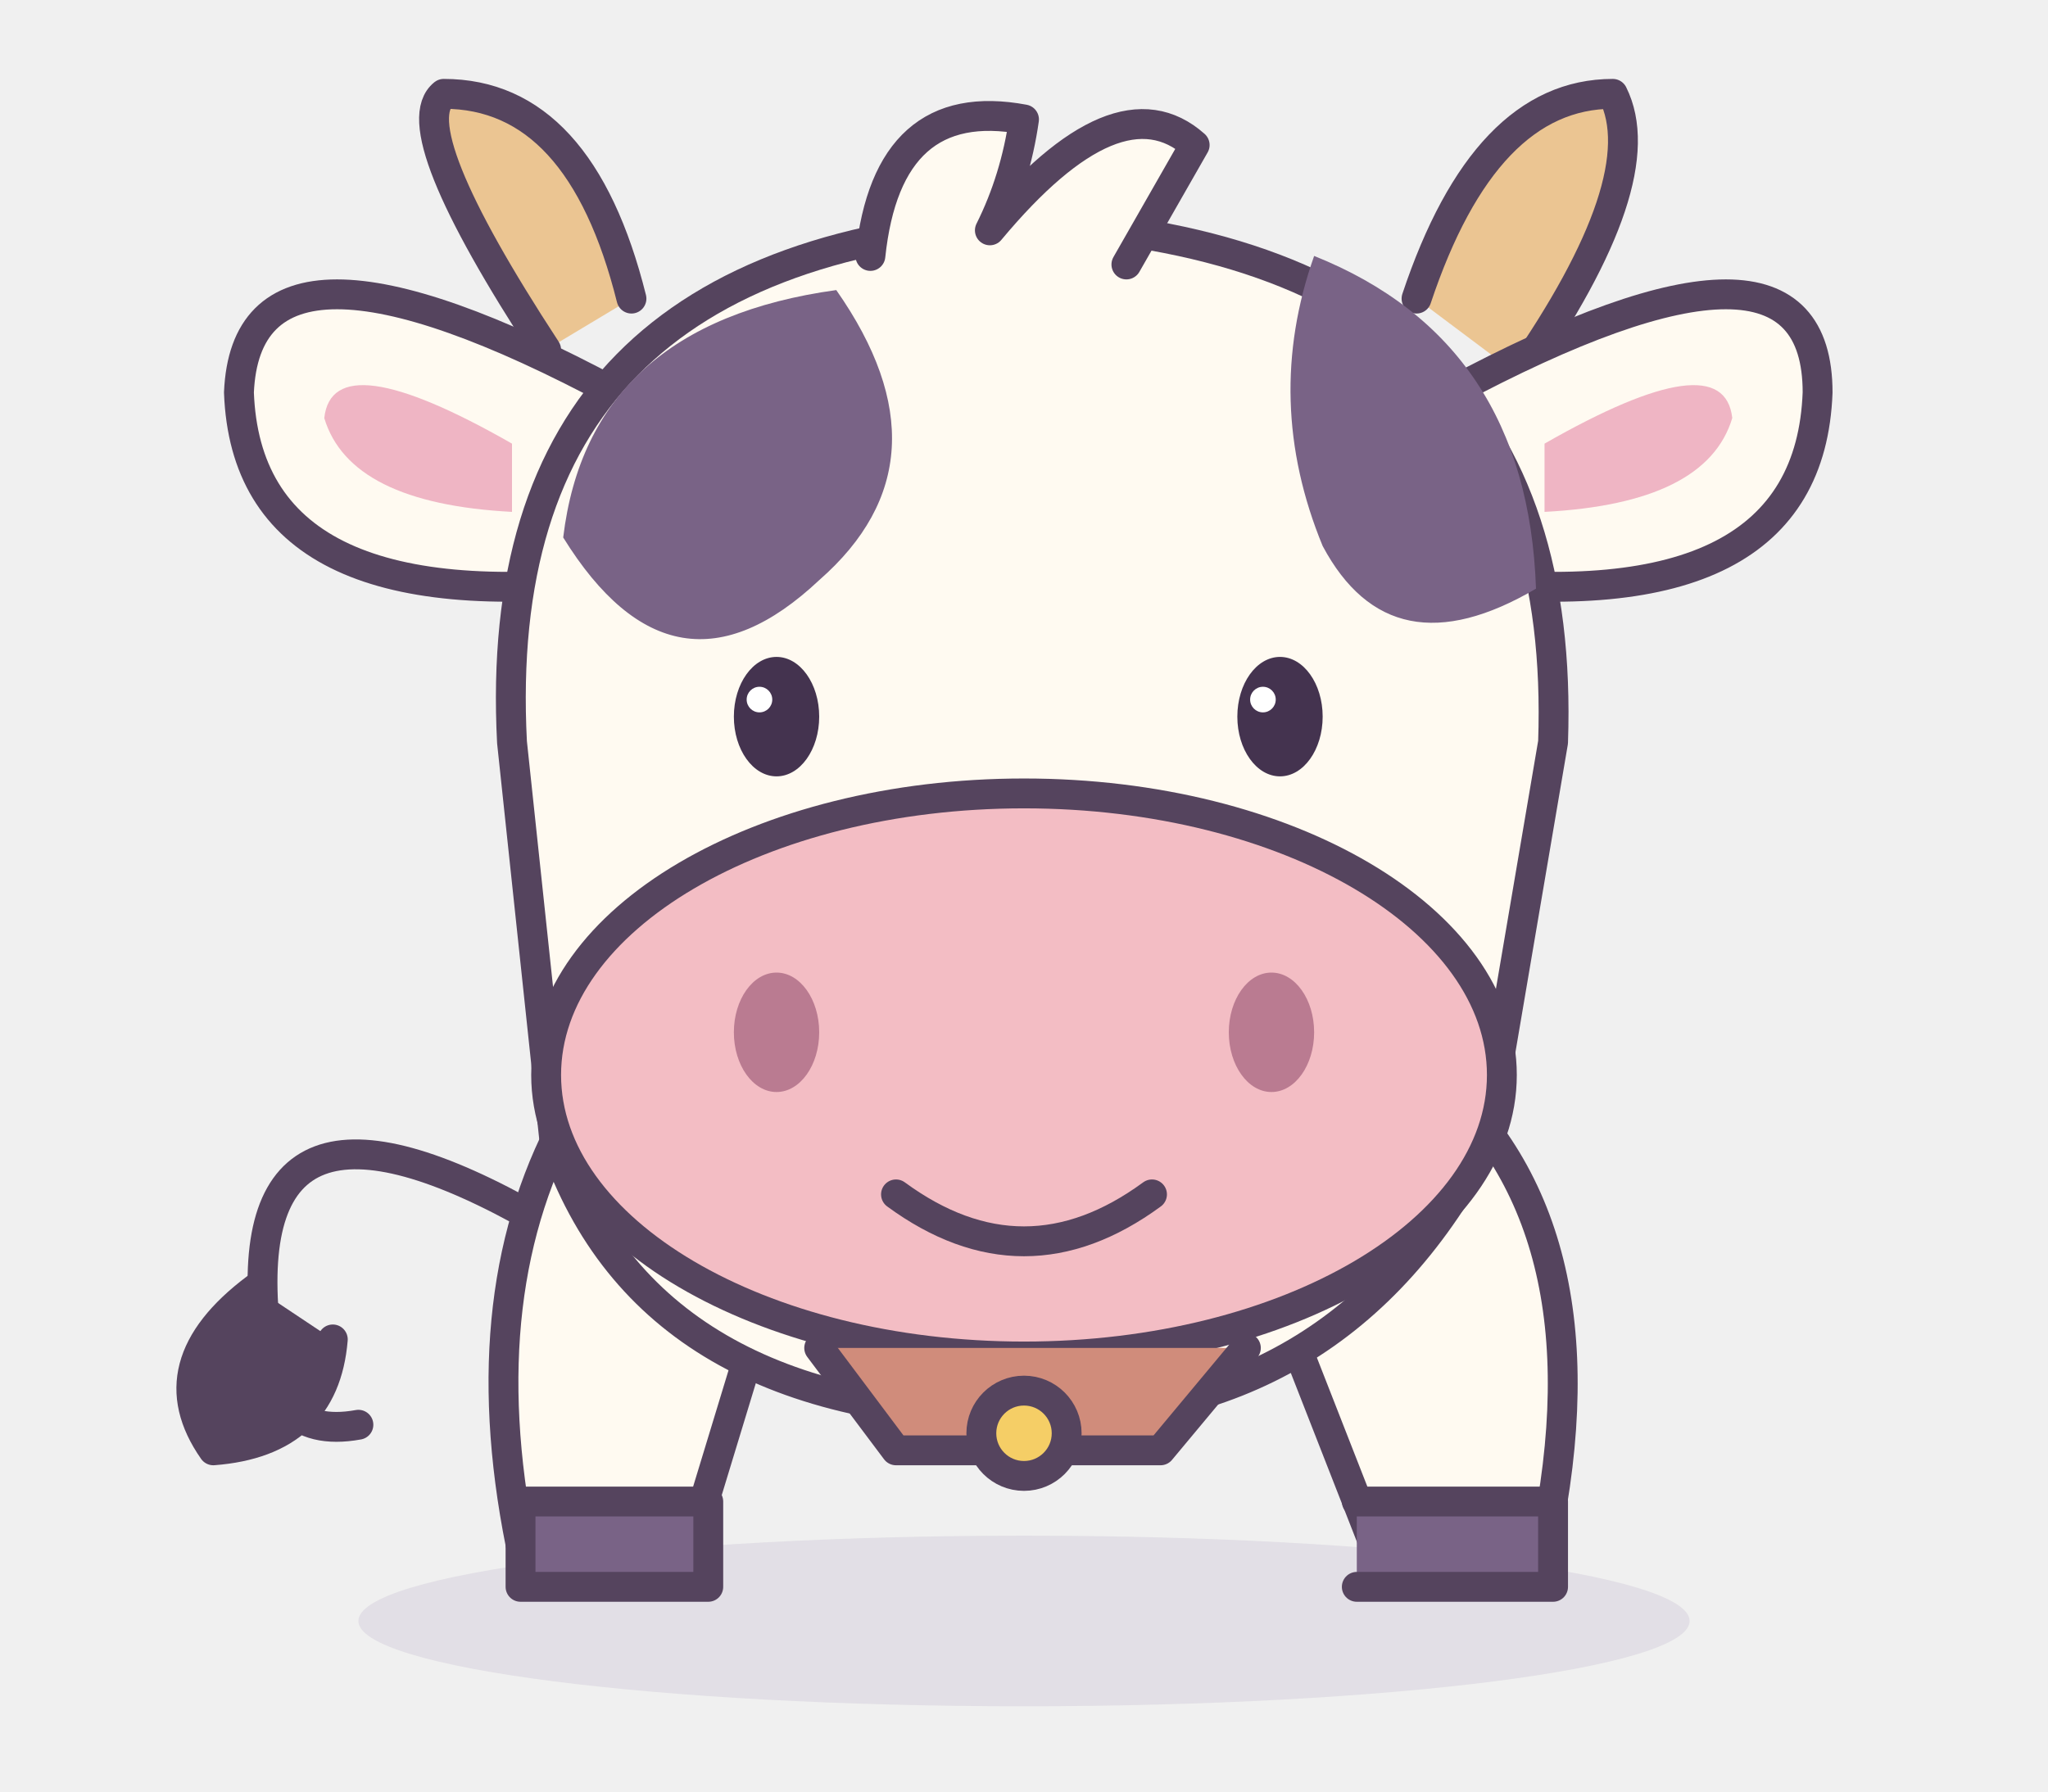
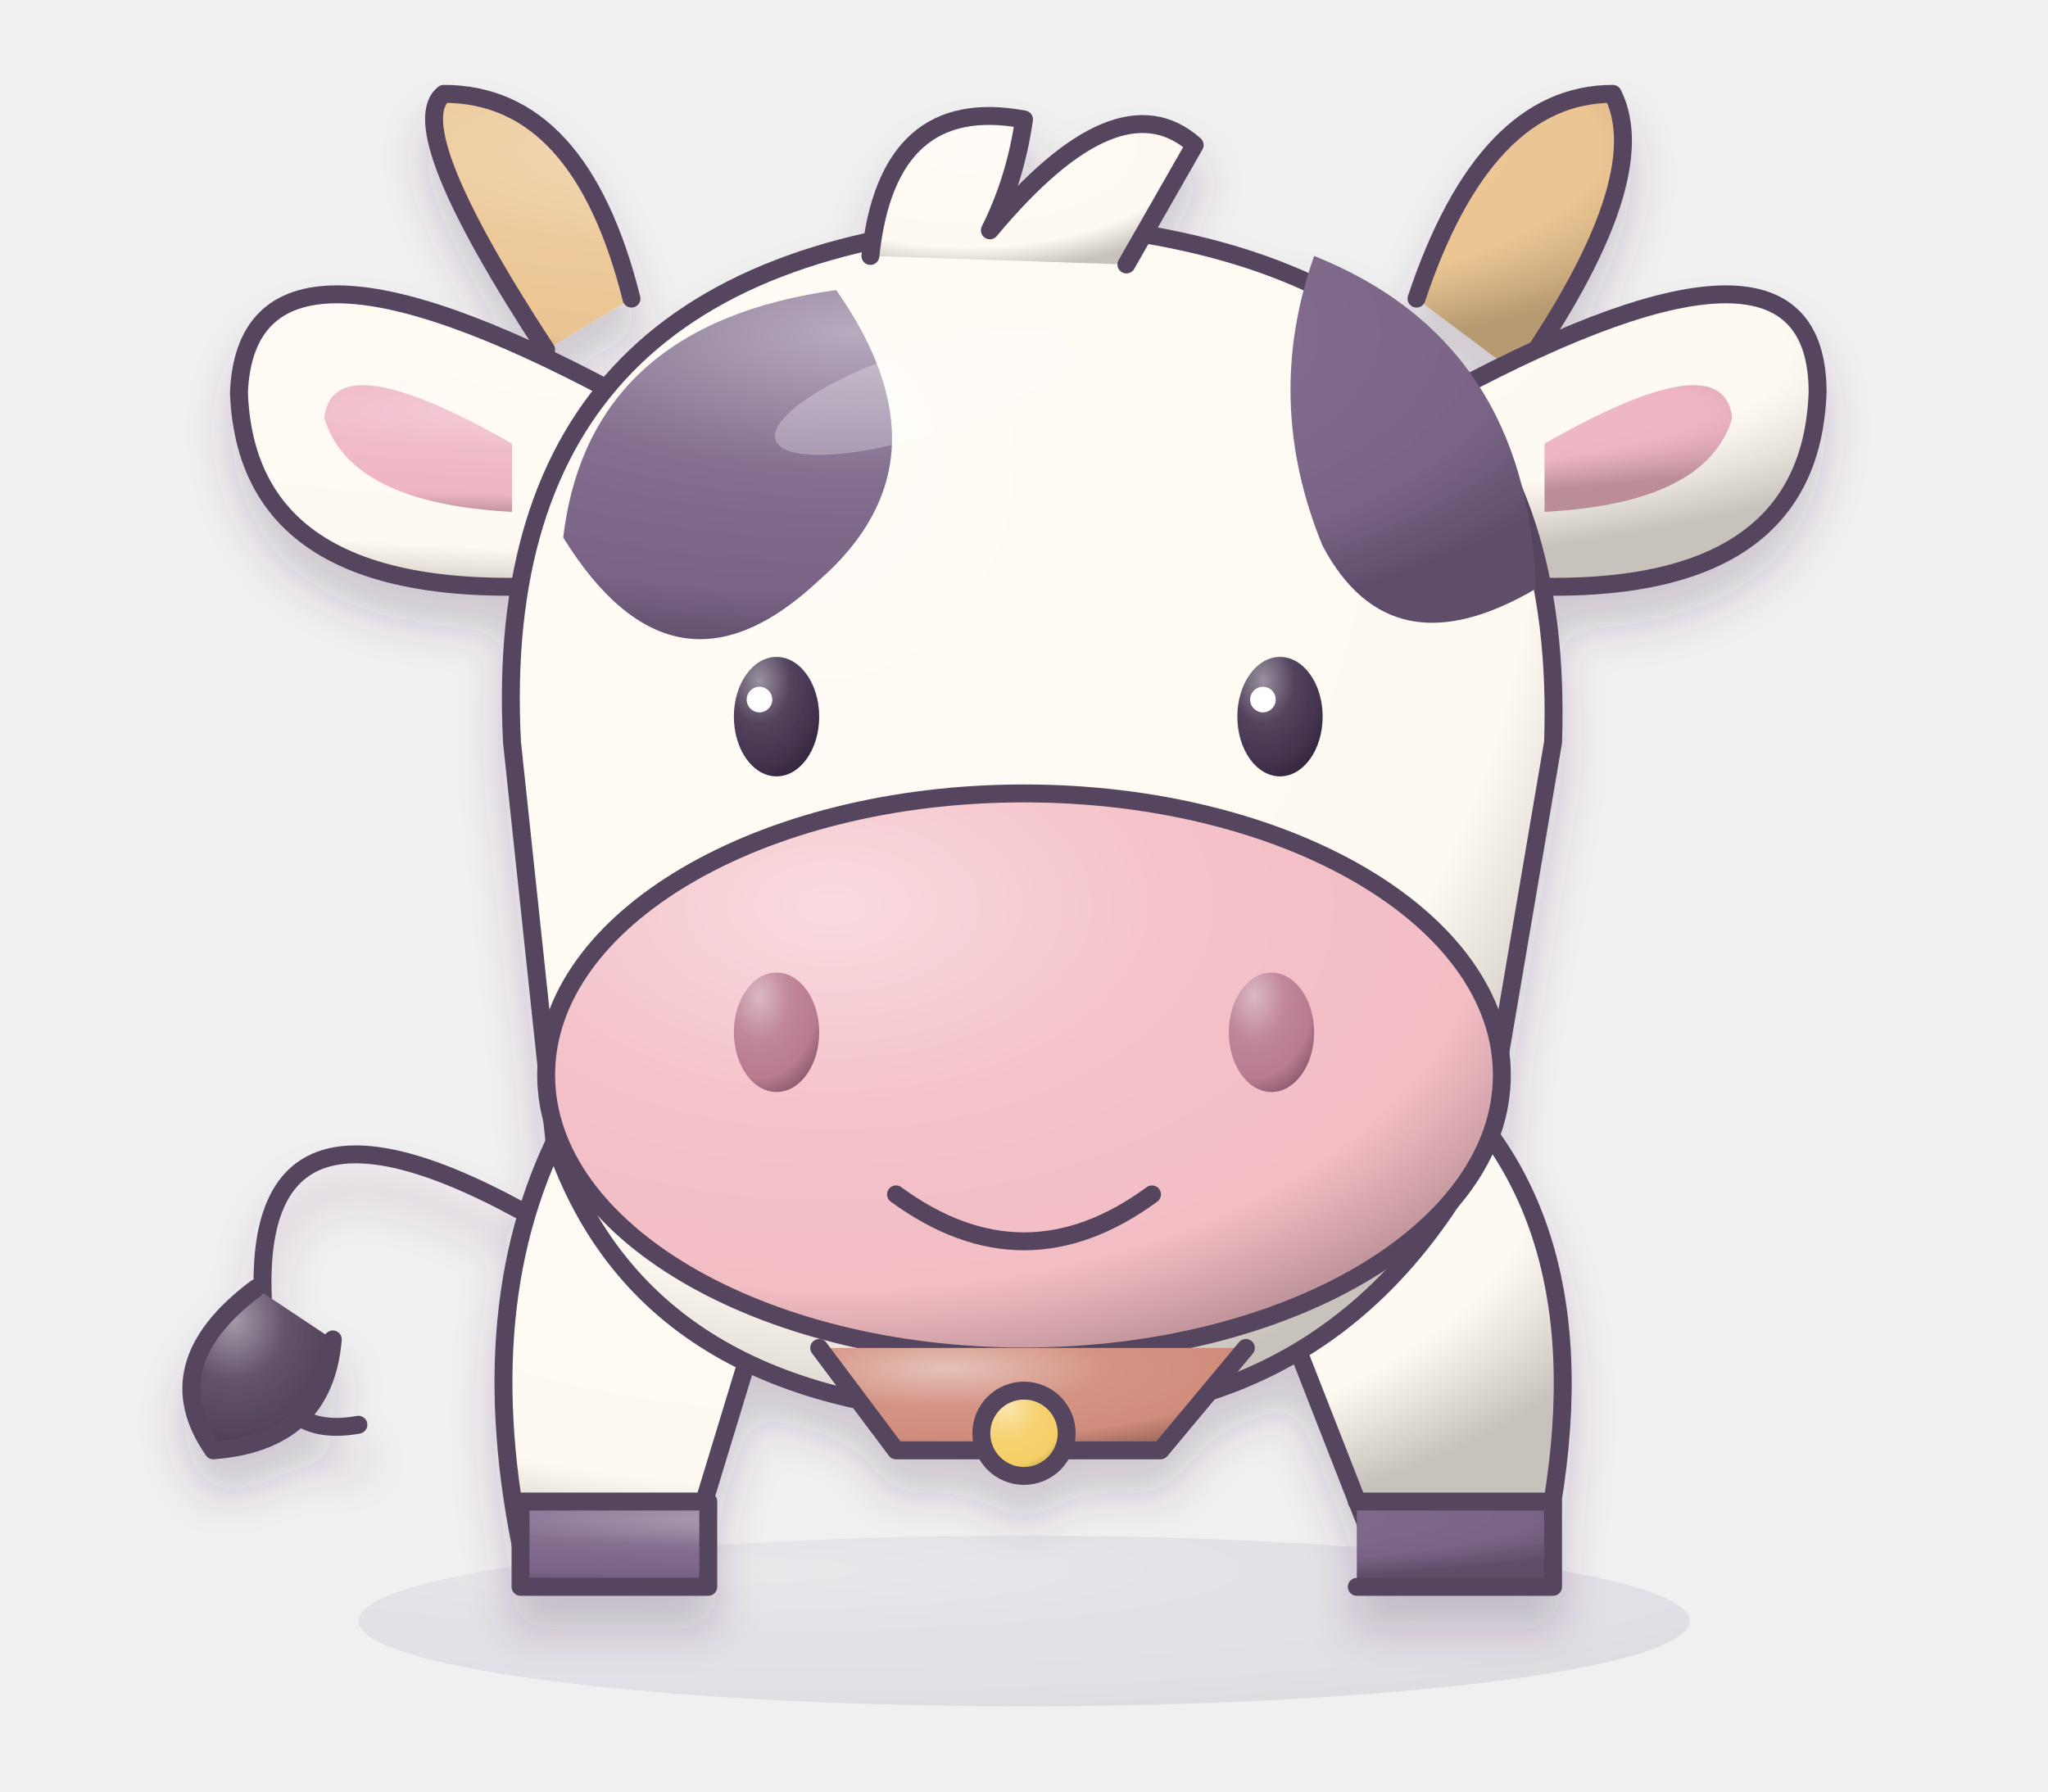
<svg xmlns="http://www.w3.org/2000/svg" width="240" height="210" viewBox="0 0 240 210">
-   <ellipse cx="120" cy="190" rx="78" ry="10" fill="#786195" opacity=".12" />
-   <g stroke="#55445e" stroke-width="3.5" stroke-linecap="round" stroke-linejoin="round">
+   <defs>
+     <radialGradient id="cow-clay-0" cx="30%" cy="20%" r="85%">
+       <stop offset="0%" stop-color="#9a91a0" />
+       <stop offset="43%" stop-color="#53435d" />
+       <stop offset="80%" stop-color="#44334f" />
+       <stop offset="100%" stop-color="#35283e" />
+     </radialGradient>
+     <radialGradient id="cow-clay-1" cx="30%" cy="20%" r="85%">
+       <stop offset="0%" stop-color="#a39aa8" />
+       <stop offset="43%" stop-color="#63536b" />
+       <stop offset="80%" stop-color="#55445e" />
+       <stop offset="100%" stop-color="#423549" />
+     </radialGradient>
+     <radialGradient id="cow-clay-2" cx="30%" cy="20%" r="85%">
+       <stop offset="0%" stop-color="#b6aac6" />
+       <stop offset="43%" stop-color="#836e9d" />
+       <stop offset="80%" stop-color="#786195" />
+       <stop offset="100%" stop-color="#5e4c74" />
+     </radialGradient>
+     <radialGradient id="cow-clay-3" cx="30%" cy="20%" r="85%">
+       <stop offset="0%" stop-color="#b7abbe" />
+       <stop offset="43%" stop-color="#846f90" />
+       <stop offset="80%" stop-color="#796386" />
+       <stop offset="100%" stop-color="#5e4d69" />
+     </radialGradient>
+     <radialGradient id="cow-clay-4" cx="30%" cy="20%" r="85%">
+       <stop offset="0%" stop-color="#dab8c4" />
+       <stop offset="43%" stop-color="#c0869a" />
+       <stop offset="80%" stop-color="#ba7b91" />
+       <stop offset="100%" stop-color="#916071" />
+     </radialGradient>
+     <radialGradient id="cow-clay-5" cx="30%" cy="20%" r="85%">
+       <stop offset="0%" stop-color="#e6c1b8" />
+       <stop offset="43%" stop-color="#d49586" />
+       <stop offset="80%" stop-color="#d08c7b" />
+       <stop offset="100%" stop-color="#a26d60" />
+     </radialGradient>
+     <radialGradient id="cow-clay-6" cx="30%" cy="20%" r="85%">
+       <stop offset="0%" stop-color="#f4e0c4" />
+       <stop offset="43%" stop-color="#edca9b" />
+       <stop offset="80%" stop-color="#ebc592" />
+       <stop offset="100%" stop-color="#b79a72" />
+     </radialGradient>
+     <radialGradient id="cow-clay-7" cx="30%" cy="20%" r="85%">
+       <stop offset="0%" stop-color="#f6d7df" />
+       <stop offset="43%" stop-color="#f0bbc9" />
+       <stop offset="80%" stop-color="#efb5c4" />
+       <stop offset="100%" stop-color="#ba8d99" />
+     </radialGradient>
+     <radialGradient id="cow-clay-8" cx="30%" cy="20%" r="85%">
+       <stop offset="0%" stop-color="#f9dbdf" />
+       <stop offset="43%" stop-color="#f4c2c9" />
+       <stop offset="80%" stop-color="#f3bdc4" />
+       <stop offset="100%" stop-color="#be9399" />
+     </radialGradient>
+     <radialGradient id="cow-clay-9" cx="30%" cy="20%" r="85%">
+       <stop offset="0%" stop-color="#fae5ac" />
+       <stop offset="43%" stop-color="#f6d272" />
+       <stop offset="80%" stop-color="#f5ce66" />
+       <stop offset="100%" stop-color="#bfa150" />
+     </radialGradient>
+     <radialGradient id="cow-clay-10" cx="30%" cy="20%" r="85%">
+       <stop offset="0%" stop-color="#fffcf7" />
+       <stop offset="43%" stop-color="#fffaf2" />
+       <stop offset="80%" stop-color="#fffaf1" />
+       <stop offset="100%" stop-color="#c7c3bc" />
+     </radialGradient>
+     <filter id="cow-shadow" x="-25%" y="-25%" width="150%" height="165%">
+       <feDropShadow dx="0" dy="4" stdDeviation="2.5" flood-color="#443050" flood-opacity=".2" />
+     </filter>
+   </defs>
+   <ellipse cx="120" cy="190" rx="78" ry="10" fill="url(#cow-clay-2)" opacity=".12" />
+   <g stroke="#55445e" stroke-width="2.1" stroke-linecap="round" stroke-linejoin="round" filter="url(#cow-shadow)">
    <path d="M63 143Q28 123 31 155Q31 169 42 167" fill="none" />
-     <path d="M30 151q-12 9-5 19q13-1 14-13" fill="#55445e" />
-     <path d="M67 130q-12 21-6 51h20l7-23h64l9 23h20q8-38-14-56" fill="#fffaf1" />
-     <path d="M61 176h22v10H61zM159 176h23v10h-23" fill="#796386" />
-     <path d="M64 41q-17-26-12-30q16 0 22 24M166 35q8-24 23-24q5 10-11 33" fill="#ebc592" />
-     <path d="M72 46Q29 23 28 46q1 27 44 22M170 46q43-23 43 0q-1 27-43 22" fill="#fffaf1" />
-     <path d="M60 52q-21-12-22-3q3 10 22 11M181 52q21-12 22-3q-3 10-22 11" fill="#efb5c4" stroke="none" />
-     <path d="M60 87q-3-58 60-61q64 3 62 61l-8 47q-17 33-54 32q-44 0-55-32z" fill="#fffaf1" />
-     <path d="M66 63q3-25 32-29q14 20-2 34q-17 16-30-5M154 30q25 10 26 39q-17 10-25-5q-7-17-1-34" fill="#796386" stroke="none" />
-     <ellipse cx="120" cy="126" rx="56" ry="33" fill="#f3bdc4" />
-     <path d="M102 30q2-19 18-16q-1 7-4 13q15-18 24-10l-8 14" fill="#fffaf1" />
-     <ellipse cx="91" cy="84" rx="5" ry="7" fill="#44334f" stroke="none" />
-     <ellipse cx="150" cy="84" rx="5" ry="7" fill="#44334f" stroke="none" />
+     <path d="M30 151q-12 9-5 19q13-1 14-13" fill="url(#cow-clay-1)" />
+     <path d="M67 130q-12 21-6 51h20l7-23h64l9 23h20q8-38-14-56" fill="url(#cow-clay-10)" />
+     <path d="M61 176h22v10H61zM159 176h23v10h-23" fill="url(#cow-clay-3)" />
+     <path d="M64 41q-17-26-12-30q16 0 22 24M166 35q8-24 23-24q5 10-11 33" fill="url(#cow-clay-6)" />
+     <path d="M72 46Q29 23 28 46q1 27 44 22M170 46q43-23 43 0q-1 27-43 22" fill="url(#cow-clay-10)" />
+     <path d="M60 52q-21-12-22-3q3 10 22 11M181 52q21-12 22-3q-3 10-22 11" fill="url(#cow-clay-7)" stroke="none" />
+     <path d="M60 87q-3-58 60-61q64 3 62 61l-8 47q-17 33-54 32q-44 0-55-32z" fill="url(#cow-clay-10)" />
+     <path d="M66 63q3-25 32-29q14 20-2 34q-17 16-30-5M154 30q25 10 26 39q-17 10-25-5q-7-17-1-34" fill="url(#cow-clay-3)" stroke="none" />
+     <ellipse cx="120" cy="126" rx="56" ry="33" fill="url(#cow-clay-8)" />
+     <path d="M102 30q2-19 18-16q-1 7-4 13q15-18 24-10l-8 14" fill="url(#cow-clay-10)" />
+     <ellipse cx="91" cy="84" rx="5" ry="7" fill="url(#cow-clay-0)" stroke="none" />
+     <ellipse cx="150" cy="84" rx="5" ry="7" fill="url(#cow-clay-0)" stroke="none" />
    <circle cx="89" cy="82" r="1.5" fill="white" stroke="none" />
    <circle cx="148" cy="82" r="1.5" fill="white" stroke="none" />
-     <ellipse cx="91" cy="121" rx="5" ry="7" fill="#ba7b91" stroke="none" />
-     <ellipse cx="149" cy="121" rx="5" ry="7" fill="#ba7b91" stroke="none" />
+     <ellipse cx="91" cy="121" rx="5" ry="7" fill="url(#cow-clay-4)" stroke="none" />
+     <ellipse cx="149" cy="121" rx="5" ry="7" fill="url(#cow-clay-4)" stroke="none" />
    <path d="M105 140q15 11 30 0" fill="none" />
-     <path d="M96 158l9 12h31l10-12" fill="#d08c7b" />
-     <circle cx="120" cy="168" r="5" fill="#f5ce66" />
+     <path d="M96 158l9 12h31l10-12" fill="url(#cow-clay-5)" />
+     <circle cx="120" cy="168" r="5" fill="url(#cow-clay-9)" />
+   </g>
+   <g fill="#fff" opacity=".28" pointer-events="none">
+     <ellipse cx="108" cy="46" rx="18" ry="5" transform="rotate(-18 108 46)" />
  </g>
</svg>
